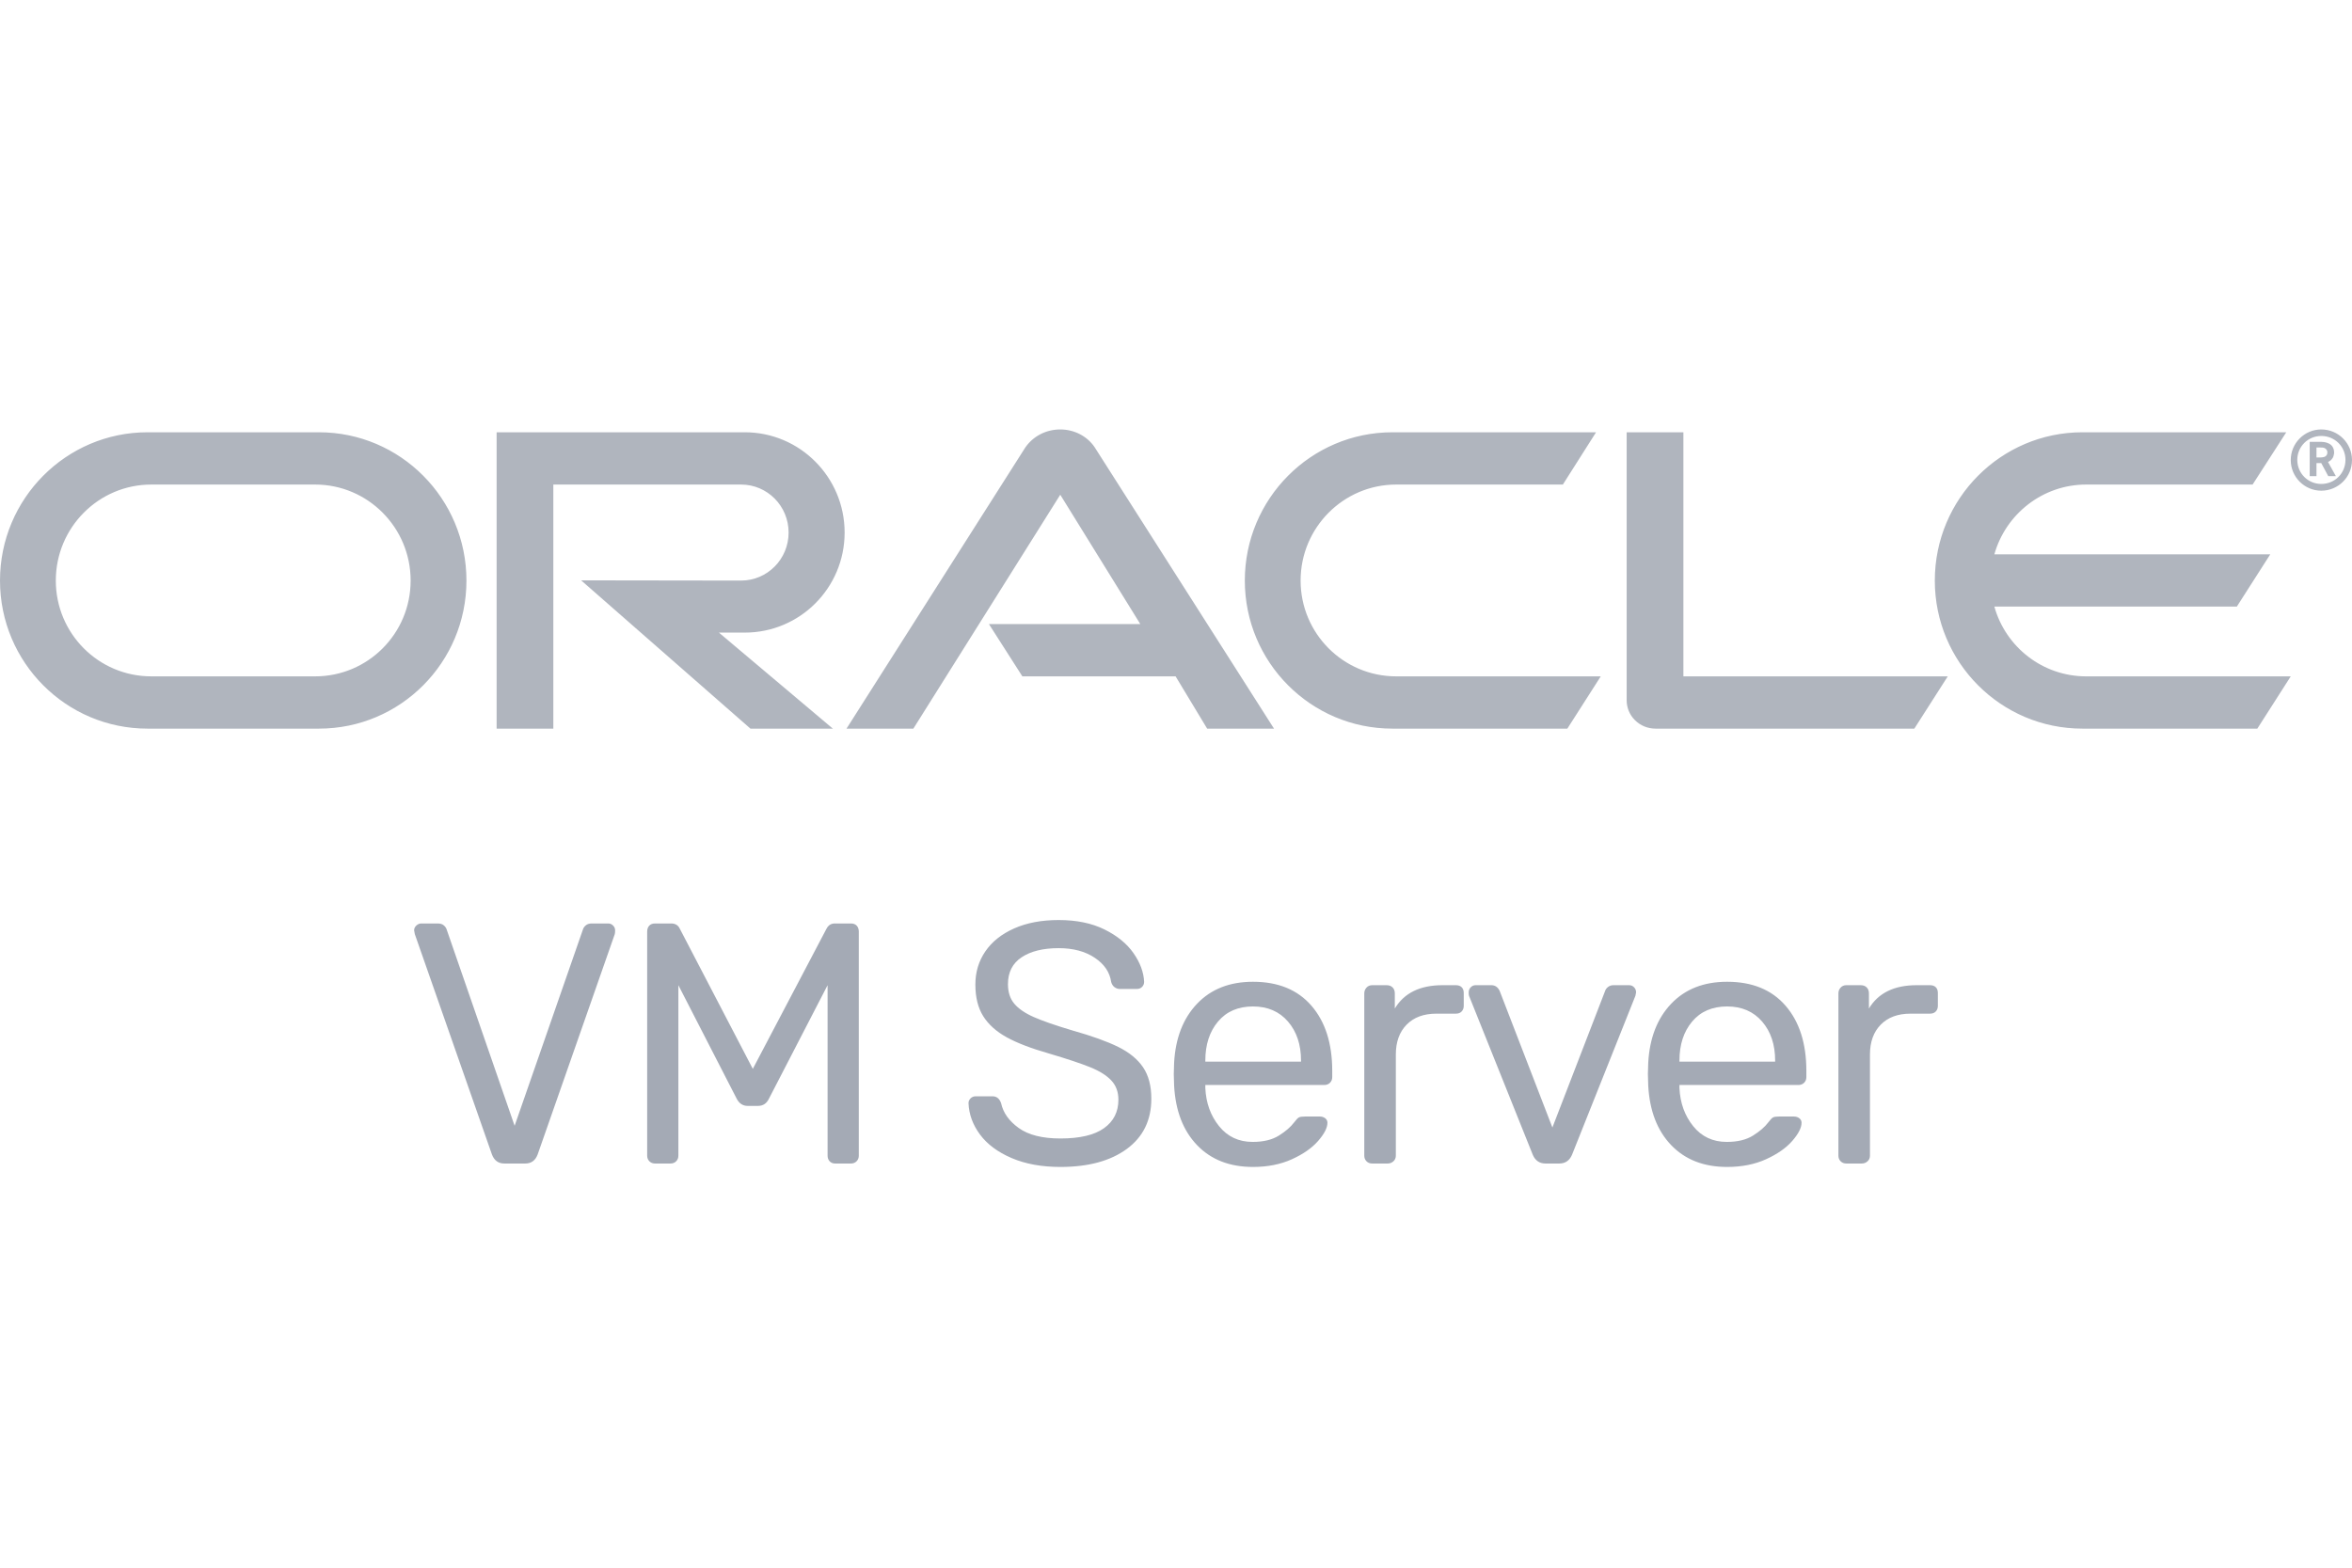
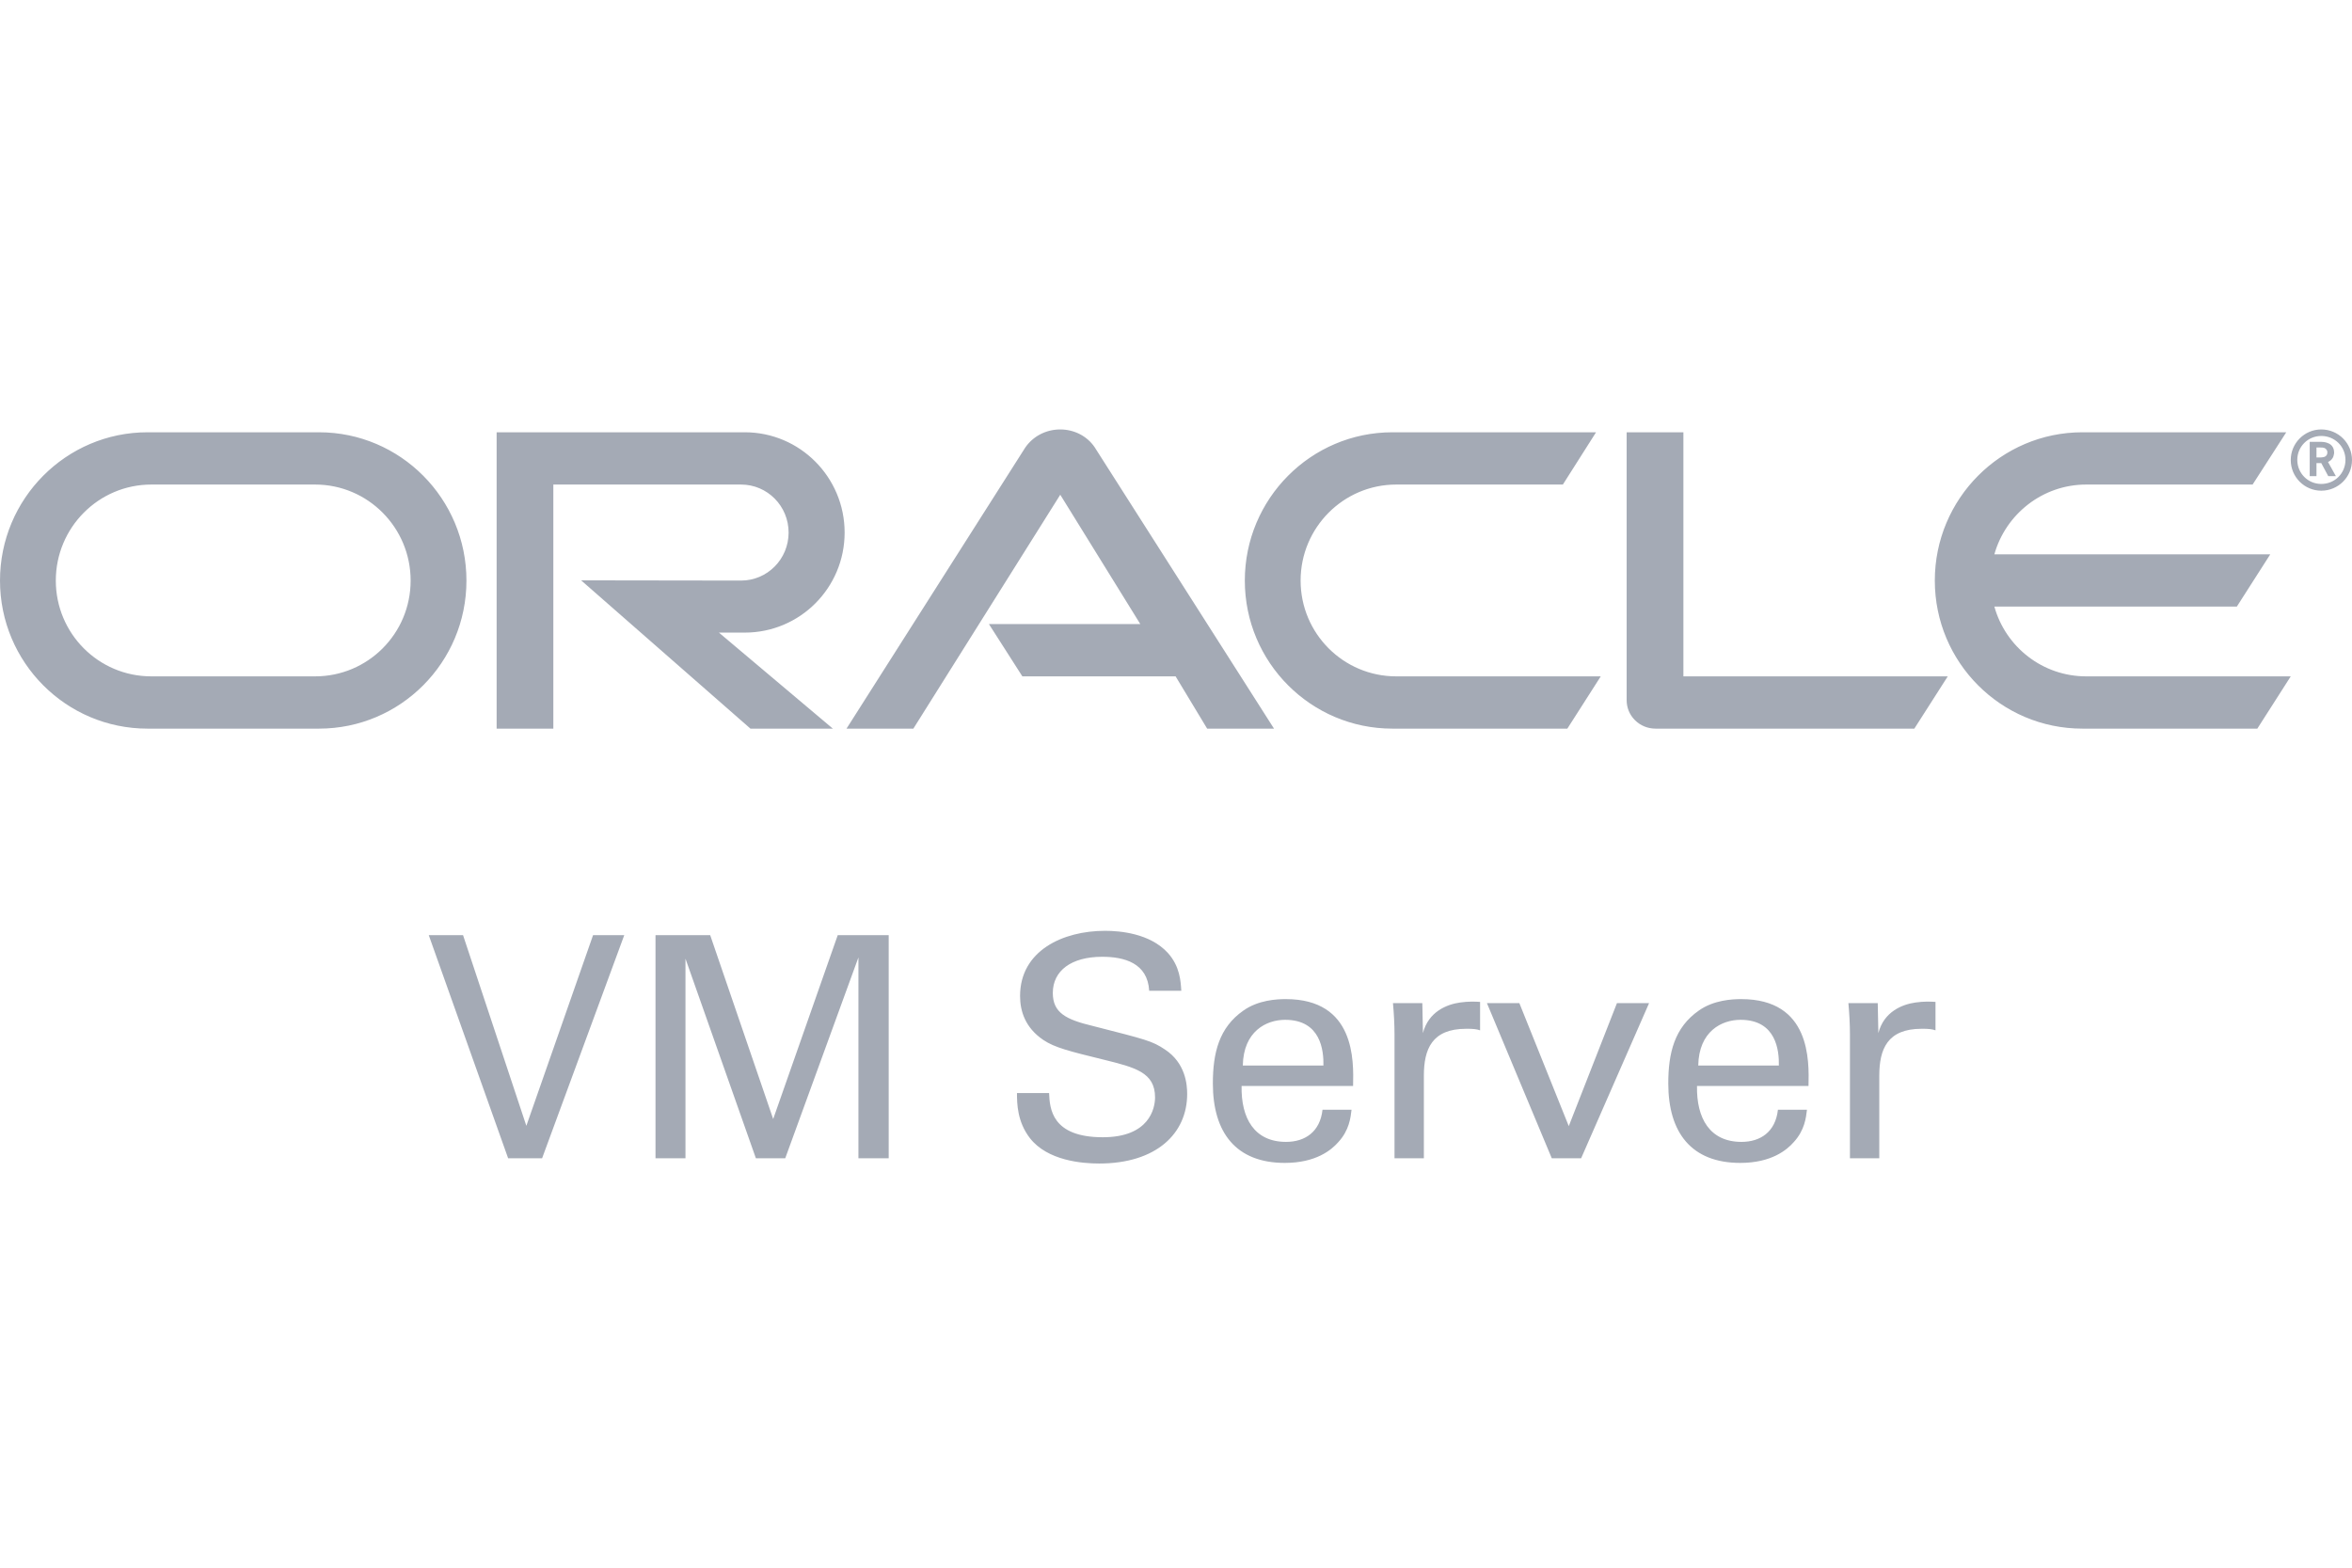
<svg xmlns="http://www.w3.org/2000/svg" width="192px" height="128px" viewBox="0 0 192 128" version="1.1">
-   <defs />
-   <g id="Symbols" stroke="none" stroke-width="1" fill="none" fill-rule="evenodd">
-     <g id="Provider/OracleVM/oraclevm-128-disabled">
-       <path d="M170.3,55.224 C166.745,55.224 163.728,52.83 162.805,49.527 L182.599,49.527 L185.328,45.26 L162.805,45.26 C163.728,41.977 166.745,39.563 170.3,39.563 L183.886,39.563 L186.634,35.295 L169.993,35.295 C163.343,35.295 157.944,40.722 157.944,47.403 C157.944,54.085 163.343,59.492 169.993,59.492 L184.271,59.492 L187,55.224 L170.3,55.224 L170.3,55.224 Z M113.667,59.492 C107.018,59.492 101.618,54.085 101.618,47.403 C101.618,40.722 107.018,35.295 113.667,35.295 L130.29,35.295 L127.581,39.563 L113.975,39.563 C109.67,39.563 106.172,43.078 106.172,47.403 C106.172,51.729 109.67,55.224 113.975,55.224 L130.674,55.224 L127.946,59.492 L113.667,59.492 Z M25.726,55.224 C30.033,55.224 33.521,51.729 33.521,47.403 C33.521,43.078 30.033,39.563 25.726,39.563 L12.351,39.563 C8.047,39.563 4.556,43.078 4.556,47.403 C4.556,51.729 8.047,55.224 12.351,55.224 L25.726,55.224 Z M12.042,59.492 C5.394,59.492 0,54.085 0,47.403 C0,40.722 5.394,35.295 12.042,35.295 L26.038,35.295 C32.686,35.295 38.077,40.722 38.077,47.403 C38.077,54.085 32.686,59.492 26.038,59.492 L12.042,59.492 Z M60.801,51.651 C65.298,51.651 68.949,48.002 68.949,43.483 C68.949,38.965 65.298,35.295 60.801,35.295 L40.541,35.295 L40.541,59.492 L45.17,59.492 L45.17,39.563 L60.493,39.563 C62.646,39.563 64.376,41.32 64.376,43.483 C64.376,45.646 62.646,47.403 60.493,47.403 L47.438,47.384 L61.262,59.492 L67.988,59.492 L58.687,51.651 L60.801,51.651 Z M137.42,55.224 L137.42,35.295 L132.788,35.295 L132.788,57.174 C132.788,57.773 133.019,58.352 133.461,58.797 C133.903,59.24 134.498,59.492 135.152,59.492 L156.272,59.492 L159.001,55.224 L137.42,55.224 Z M80.729,50.956 L93.086,50.956 L86.552,40.394 L74.56,59.492 L69.103,59.492 L83.689,36.551 C84.323,35.624 85.38,35.064 86.552,35.064 C87.686,35.064 88.743,35.604 89.357,36.512 L104.001,59.492 L98.543,59.492 L95.968,55.224 L83.458,55.224 L80.729,50.956 Z M189.491,40.064 C188.121,40.064 187,38.947 187,37.563 C187,36.181 188.121,35.064 189.491,35.064 C190.879,35.064 192,36.181 192,37.563 C192,38.947 190.879,40.064 189.491,40.064 Z M189.26,36.074 C189.651,36.074 189.811,36.092 189.99,36.163 C190.488,36.323 190.541,36.766 190.541,36.943 C190.541,36.978 190.541,37.067 190.505,37.173 C190.488,37.28 190.416,37.493 190.167,37.652 C190.132,37.67 190.114,37.688 190.043,37.723 L190.684,38.876 L190.061,38.876 L189.491,37.812 L189.1,37.812 L189.1,38.876 L188.548,38.876 L188.548,36.074 L189.26,36.074 Z M189.456,37.351 C189.633,37.333 189.811,37.333 189.918,37.173 C189.972,37.102 189.99,37.032 189.99,36.925 C189.99,36.783 189.9,36.659 189.776,36.589 C189.651,36.535 189.527,36.535 189.26,36.535 L189.1,36.535 L189.1,37.351 L189.456,37.351 Z M187.534,37.546 C187.534,38.645 188.406,39.514 189.491,39.514 C190.595,39.514 191.467,38.645 191.467,37.546 C191.467,36.464 190.595,35.596 189.491,35.596 C188.406,35.596 187.534,36.464 187.534,37.546 Z" id="Combined-Shape-Copy" fill="#B0B5BE" />
-       <path d="M40.162,94.272 L33.862,76.268 L33.806,75.96 C33.806,75.811 33.867,75.68 33.988,75.568 C34.109,75.456 34.245,75.4 34.394,75.4 L35.738,75.4 C35.943,75.4 36.107,75.451 36.228,75.554 C36.349,75.657 36.429,75.773 36.466,75.904 L42.01,91.92 L47.582,75.904 C47.619,75.773 47.699,75.657 47.82,75.554 C47.941,75.451 48.105,75.4 48.31,75.4 L49.654,75.4 C49.803,75.4 49.934,75.456 50.046,75.568 C50.158,75.68 50.214,75.811 50.214,75.96 C50.214,76.091 50.205,76.193 50.186,76.268 L43.886,94.272 C43.699,94.757 43.363,95 42.878,95 L41.17,95 C40.685,95 40.349,94.757 40.162,94.272 Z M53.012,94.818 C52.891,94.697 52.83,94.543 52.83,94.356 L52.83,76.072 C52.83,75.867 52.886,75.703 52.998,75.582 C53.11,75.461 53.269,75.4 53.474,75.4 L54.79,75.4 C55.126,75.4 55.359,75.54 55.49,75.82 L61.454,87.272 L67.474,75.82 C67.623,75.54 67.847,75.4 68.146,75.4 L69.462,75.4 C69.667,75.4 69.826,75.461 69.938,75.582 C70.05,75.703 70.106,75.867 70.106,76.072 L70.106,94.356 C70.106,94.543 70.045,94.697 69.924,94.818 C69.803,94.939 69.649,95 69.462,95 L68.174,95 C67.987,95 67.838,94.939 67.726,94.818 C67.614,94.697 67.558,94.543 67.558,94.356 L67.558,80.44 L62.77,89.708 C62.583,90.1 62.285,90.296 61.874,90.296 L61.034,90.296 C60.642,90.296 60.343,90.1 60.138,89.708 L55.378,80.44 L55.378,94.356 C55.378,94.543 55.317,94.697 55.196,94.818 C55.075,94.939 54.921,95 54.734,95 L53.474,95 C53.287,95 53.133,94.939 53.012,94.818 Z M82.576,94.552 C81.447,94.067 80.588,93.427 80,92.634 C79.412,91.841 79.099,90.987 79.062,90.072 C79.062,89.923 79.118,89.792 79.23,89.68 C79.342,89.568 79.482,89.512 79.65,89.512 L81.022,89.512 C81.358,89.512 81.591,89.699 81.722,90.072 C81.89,90.856 82.371,91.533 83.164,92.102 C83.957,92.671 85.091,92.956 86.566,92.956 C88.153,92.956 89.338,92.676 90.122,92.116 C90.906,91.556 91.298,90.781 91.298,89.792 C91.298,89.157 91.107,88.635 90.724,88.224 C90.341,87.813 89.772,87.454 89.016,87.146 C88.26,86.838 87.126,86.46 85.614,86.012 C84.177,85.601 83.033,85.163 82.184,84.696 C81.335,84.229 80.695,83.655 80.266,82.974 C79.837,82.293 79.622,81.429 79.622,80.384 C79.622,79.376 79.893,78.475 80.434,77.682 C80.975,76.889 81.759,76.263 82.786,75.806 C83.813,75.349 85.026,75.12 86.426,75.12 C87.882,75.12 89.128,75.377 90.164,75.89 C91.2,76.403 91.989,77.047 92.53,77.822 C93.071,78.597 93.361,79.376 93.398,80.16 C93.398,80.328 93.342,80.468 93.23,80.58 C93.118,80.692 92.978,80.748 92.81,80.748 L91.41,80.748 C91.261,80.748 91.121,80.701 90.99,80.608 C90.859,80.515 90.766,80.375 90.71,80.188 C90.598,79.385 90.15,78.723 89.366,78.2 C88.582,77.677 87.602,77.416 86.426,77.416 C85.157,77.416 84.149,77.663 83.402,78.158 C82.655,78.653 82.282,79.385 82.282,80.356 C82.282,81.009 82.455,81.541 82.8,81.952 C83.145,82.363 83.677,82.727 84.396,83.044 C85.115,83.361 86.165,83.725 87.546,84.136 C89.133,84.584 90.379,85.032 91.284,85.48 C92.189,85.928 92.866,86.483 93.314,87.146 C93.762,87.809 93.986,88.663 93.986,89.708 C93.986,91.463 93.319,92.83 91.984,93.81 C90.649,94.79 88.843,95.28 86.566,95.28 C85.035,95.28 83.705,95.037 82.576,94.552 Z M97.722,93.502 C96.583,92.317 95.958,90.697 95.846,88.644 L95.818,87.692 L95.846,86.768 C95.958,84.752 96.583,83.147 97.722,81.952 C98.861,80.757 100.382,80.16 102.286,80.16 C104.339,80.16 105.931,80.813 107.06,82.12 C108.189,83.427 108.754,85.2 108.754,87.44 L108.754,87.944 C108.754,88.131 108.693,88.285 108.572,88.406 C108.451,88.527 108.297,88.588 108.11,88.588 L98.394,88.588 L98.394,88.84 C98.45,90.053 98.823,91.089 99.514,91.948 C100.205,92.807 101.119,93.236 102.258,93.236 C103.135,93.236 103.849,93.063 104.4,92.718 C104.951,92.373 105.366,92.013 105.646,91.64 C105.814,91.416 105.945,91.281 106.038,91.234 C106.131,91.187 106.29,91.164 106.514,91.164 L107.746,91.164 C107.914,91.164 108.059,91.211 108.18,91.304 C108.301,91.397 108.362,91.519 108.362,91.668 C108.362,92.079 108.11,92.573 107.606,93.152 C107.102,93.731 106.388,94.23 105.464,94.65 C104.54,95.07 103.481,95.28 102.286,95.28 C100.382,95.28 98.861,94.687 97.722,93.502 Z M106.206,86.684 L106.206,86.6 C106.206,85.293 105.851,84.229 105.142,83.408 C104.433,82.587 103.481,82.176 102.286,82.176 C101.073,82.176 100.121,82.587 99.43,83.408 C98.739,84.229 98.394,85.293 98.394,86.6 L98.394,86.684 L106.206,86.684 Z M111.552,94.818 C111.431,94.697 111.37,94.543 111.37,94.356 L111.37,81.112 C111.37,80.925 111.431,80.767 111.552,80.636 C111.673,80.505 111.827,80.44 112.014,80.44 L113.19,80.44 C113.395,80.44 113.559,80.501 113.68,80.622 C113.801,80.743 113.862,80.907 113.862,81.112 L113.862,82.344 C114.627,81.075 115.925,80.44 117.754,80.44 L118.846,80.44 C119.051,80.44 119.21,80.496 119.322,80.608 C119.434,80.72 119.49,80.879 119.49,81.084 L119.49,82.12 C119.49,82.307 119.434,82.461 119.322,82.582 C119.21,82.703 119.051,82.764 118.846,82.764 L117.25,82.764 C116.223,82.764 115.416,83.063 114.828,83.66 C114.24,84.257 113.946,85.069 113.946,86.096 L113.946,94.356 C113.946,94.543 113.881,94.697 113.75,94.818 C113.619,94.939 113.461,95 113.274,95 L112.014,95 C111.827,95 111.673,94.939 111.552,94.818 Z M125.13,94.3 L119.922,81.308 C119.903,81.252 119.894,81.159 119.894,81.028 C119.894,80.86 119.95,80.72 120.062,80.608 C120.174,80.496 120.305,80.44 120.454,80.44 L121.742,80.44 C122.041,80.44 122.265,80.589 122.414,80.888 L126.726,92.06 L131.038,80.888 C131.075,80.776 131.155,80.673 131.276,80.58 C131.397,80.487 131.542,80.44 131.71,80.44 L132.998,80.44 C133.147,80.44 133.278,80.496 133.39,80.608 C133.502,80.72 133.558,80.86 133.558,81.028 L133.502,81.308 L128.322,94.3 C128.117,94.767 127.771,95 127.286,95 L126.166,95 C125.681,95 125.335,94.767 125.13,94.3 Z M136.426,93.502 C135.287,92.317 134.662,90.697 134.55,88.644 L134.522,87.692 L134.55,86.768 C134.662,84.752 135.287,83.147 136.426,81.952 C137.565,80.757 139.086,80.16 140.99,80.16 C143.043,80.16 144.635,80.813 145.764,82.12 C146.893,83.427 147.458,85.2 147.458,87.44 L147.458,87.944 C147.458,88.131 147.397,88.285 147.276,88.406 C147.155,88.527 147.001,88.588 146.814,88.588 L137.098,88.588 L137.098,88.84 C137.154,90.053 137.527,91.089 138.218,91.948 C138.909,92.807 139.823,93.236 140.962,93.236 C141.839,93.236 142.553,93.063 143.104,92.718 C143.655,92.373 144.07,92.013 144.35,91.64 C144.518,91.416 144.649,91.281 144.742,91.234 C144.835,91.187 144.994,91.164 145.218,91.164 L146.45,91.164 C146.618,91.164 146.763,91.211 146.884,91.304 C147.005,91.397 147.066,91.519 147.066,91.668 C147.066,92.079 146.814,92.573 146.31,93.152 C145.806,93.731 145.092,94.23 144.168,94.65 C143.244,95.07 142.185,95.28 140.99,95.28 C139.086,95.28 137.565,94.687 136.426,93.502 Z M144.91,86.684 L144.91,86.6 C144.91,85.293 144.555,84.229 143.846,83.408 C143.137,82.587 142.185,82.176 140.99,82.176 C139.777,82.176 138.825,82.587 138.134,83.408 C137.443,84.229 137.098,85.293 137.098,86.6 L137.098,86.684 L144.91,86.684 Z M150.256,94.818 C150.135,94.697 150.074,94.543 150.074,94.356 L150.074,81.112 C150.074,80.925 150.135,80.767 150.256,80.636 C150.377,80.505 150.531,80.44 150.718,80.44 L151.894,80.44 C152.099,80.44 152.263,80.501 152.384,80.622 C152.505,80.743 152.566,80.907 152.566,81.112 L152.566,82.344 C153.331,81.075 154.629,80.44 156.458,80.44 L157.55,80.44 C157.755,80.44 157.914,80.496 158.026,80.608 C158.138,80.72 158.194,80.879 158.194,81.084 L158.194,82.12 C158.194,82.307 158.138,82.461 158.026,82.582 C157.914,82.703 157.755,82.764 157.55,82.764 L155.954,82.764 C154.927,82.764 154.12,83.063 153.532,83.66 C152.944,84.257 152.65,85.069 152.65,86.096 L152.65,94.356 C152.65,94.543 152.585,94.697 152.454,94.818 C152.323,94.939 152.165,95 151.978,95 L150.718,95 C150.531,95 150.377,94.939 150.256,94.818 Z" id="VM-Server" fill="#A4AAB5" />
-     </g>
+   <g id="Provider/OracleVM/oraclevm-128-disabled" stroke="none" stroke-width="1" fill="none" fill-rule="evenodd">
+     <path d="M170.3,55.224 C166.745,55.224 163.728,52.83 162.805,49.527 L182.599,49.527 L185.328,45.26 L162.805,45.26 C163.728,41.977 166.745,39.563 170.3,39.563 L183.886,39.563 L186.634,35.295 L169.993,35.295 C163.343,35.295 157.944,40.722 157.944,47.403 C157.944,54.085 163.343,59.492 169.993,59.492 L184.271,59.492 L187,55.224 L170.3,55.224 Z M113.667,59.492 C107.018,59.492 101.618,54.085 101.618,47.403 C101.618,40.722 107.018,35.295 113.667,35.295 L130.29,35.295 L127.581,39.563 L113.975,39.563 C109.67,39.563 106.172,43.078 106.172,47.403 C106.172,51.729 109.67,55.224 113.975,55.224 L130.674,55.224 L127.946,59.492 L113.667,59.492 Z M25.726,55.224 C30.033,55.224 33.521,51.729 33.521,47.403 C33.521,43.078 30.033,39.563 25.726,39.563 L12.351,39.563 C8.047,39.563 4.556,43.078 4.556,47.403 C4.556,51.729 8.047,55.224 12.351,55.224 L25.726,55.224 Z M12.042,59.492 C5.394,59.492 0,54.085 0,47.403 C0,40.722 5.394,35.295 12.042,35.295 L26.038,35.295 C32.686,35.295 38.077,40.722 38.077,47.403 C38.077,54.085 32.686,59.492 26.038,59.492 L12.042,59.492 Z M60.801,51.651 C65.298,51.651 68.949,48.002 68.949,43.483 C68.949,38.965 65.298,35.295 60.801,35.295 L40.541,35.295 L40.541,59.492 L45.17,59.492 L45.17,39.563 L60.493,39.563 C62.646,39.563 64.376,41.32 64.376,43.483 C64.376,45.646 62.646,47.403 60.493,47.403 L47.438,47.384 L61.262,59.492 L67.988,59.492 L58.687,51.651 L60.801,51.651 Z M137.42,55.224 L137.42,35.295 L132.788,35.295 L132.788,57.174 C132.788,57.773 133.019,58.352 133.461,58.797 C133.903,59.24 134.498,59.492 135.152,59.492 L156.272,59.492 L159.001,55.224 L137.42,55.224 Z M80.729,50.956 L93.086,50.956 L86.552,40.394 L74.56,59.492 L69.103,59.492 L83.689,36.551 C84.323,35.624 85.38,35.064 86.552,35.064 C87.686,35.064 88.743,35.604 89.357,36.512 L104.001,59.492 L98.543,59.492 L95.968,55.224 L83.458,55.224 L80.729,50.956 Z M189.491,40.064 C188.121,40.064 187,38.947 187,37.563 C187,36.181 188.121,35.064 189.491,35.064 C190.879,35.064 192,36.181 192,37.563 C192,38.947 190.879,40.064 189.491,40.064 Z M189.26,36.074 C189.651,36.074 189.811,36.092 189.99,36.163 C190.488,36.323 190.541,36.766 190.541,36.943 C190.541,36.978 190.541,37.067 190.505,37.173 C190.488,37.28 190.416,37.493 190.167,37.652 C190.132,37.67 190.114,37.688 190.043,37.723 L190.684,38.876 L190.061,38.876 L189.491,37.812 L189.1,37.812 L189.1,38.876 L188.548,38.876 L188.548,36.074 L189.26,36.074 Z M189.456,37.351 C189.633,37.333 189.811,37.333 189.918,37.173 C189.972,37.102 189.99,37.032 189.99,36.925 C189.99,36.783 189.9,36.659 189.776,36.589 C189.651,36.535 189.527,36.535 189.26,36.535 L189.1,36.535 L189.1,37.351 L189.456,37.351 Z M187.534,37.546 C187.534,38.645 188.406,39.514 189.491,39.514 C190.595,39.514 191.467,38.645 191.467,37.546 C191.467,36.464 190.595,35.596 189.491,35.596 C188.406,35.596 187.534,36.464 187.534,37.546 Z" id="Combined-Shape-Copy" fill="#A4AAB5" />
+     <path d="M50.96,76.353 L44.253,94.571 L41.48,94.571 L35,76.353 L37.799,76.353 L42.967,91.922 L48.414,76.353 L50.96,76.353 Z M53.511,94.571 L53.511,76.353 L57.974,76.353 L63.117,91.367 L68.387,76.353 L72.547,76.353 L72.547,94.571 L70.076,94.571 L70.076,78.17 L64.101,94.571 L61.705,94.571 L55.957,78.271 L55.957,94.571 L53.511,94.571 Z M83.019,89.247 L85.641,89.247 C85.692,90.509 85.843,92.855 90.028,92.855 C93.811,92.855 94.29,90.509 94.29,89.6 C94.29,87.556 92.651,87.153 90.104,86.522 C87.331,85.841 86.095,85.538 85.162,84.907 C83.675,83.898 83.271,82.535 83.271,81.324 C83.271,77.615 86.776,76 90.205,76 C91.415,76 93.861,76.202 95.323,77.792 C96.332,78.902 96.382,80.138 96.433,80.895 L93.811,80.895 C93.684,78.624 91.768,78.12 89.978,78.12 C87.457,78.12 85.944,79.255 85.944,81.072 C85.944,82.687 87.003,83.242 89.222,83.772 C93.558,84.882 94.037,84.983 95.096,85.689 C96.786,86.799 96.912,88.566 96.912,89.323 C96.912,92.552 94.39,95 89.726,95 C88.339,95 85.515,94.773 84.078,92.931 C83.044,91.594 83.019,90.13 83.019,89.247 Z M110.456,88.667 L101.354,88.667 C101.303,91.291 102.387,93.234 104.984,93.234 C106.522,93.234 107.758,92.426 107.96,90.61 L110.33,90.61 C110.254,91.24 110.153,92.275 109.245,93.259 C108.691,93.89 107.43,94.95 104.883,94.95 C100.9,94.95 99.009,92.477 99.009,88.465 C99.009,85.967 99.513,83.898 101.505,82.51 C102.715,81.652 104.228,81.576 104.959,81.576 C110.632,81.576 110.506,86.598 110.456,88.667 Z M101.454,87.001 L108.035,87.001 C108.06,85.79 107.833,83.267 104.909,83.267 C103.371,83.267 101.505,84.201 101.454,87.001 Z M113.838,94.571 L113.838,84.478 C113.838,83.62 113.788,82.737 113.712,81.904 L116.108,81.904 L116.158,84.352 C116.612,82.586 118.125,82.005 119.184,81.854 C119.89,81.753 120.419,81.778 120.823,81.803 L120.823,84.125 C120.697,84.074 120.545,84.049 120.369,84.024 C120.192,83.999 119.965,83.999 119.688,83.999 C116.889,83.999 116.234,85.664 116.234,87.834 L116.234,94.571 L113.838,94.571 Z M126.676,94.571 L121.382,81.904 L124.029,81.904 L128.063,91.947 L131.996,81.904 L134.619,81.904 L129.072,94.571 L126.676,94.571 Z M147.633,88.667 L138.531,88.667 C138.481,91.291 139.565,93.234 142.162,93.234 C143.7,93.234 144.935,92.426 145.137,90.61 L147.507,90.61 C147.431,91.24 147.33,92.275 146.423,93.259 C145.868,93.89 144.607,94.95 142.061,94.95 C138.077,94.95 136.186,92.477 136.186,88.465 C136.186,85.967 136.69,83.898 138.682,82.51 C139.892,81.652 141.405,81.576 142.136,81.576 C147.81,81.576 147.683,86.598 147.633,88.667 Z M138.632,87.001 L145.213,87.001 C145.238,85.79 145.011,83.267 142.086,83.267 C140.548,83.267 138.682,84.201 138.632,87.001 Z M151.016,94.571 L151.016,84.478 C151.016,83.62 150.965,82.737 150.89,81.904 L153.285,81.904 L153.336,84.352 C153.789,82.586 155.302,82.005 156.361,81.854 C157.067,81.753 157.597,81.778 158,81.803 L158,84.125 C157.874,84.074 157.723,84.049 157.546,84.024 C157.37,83.999 157.143,83.999 156.865,83.999 C154.067,83.999 153.411,85.664 153.411,87.834 L153.411,94.571 L151.016,94.571 Z" id="VM-Server" fill="#A4AAB5" />
  </g>
</svg>
